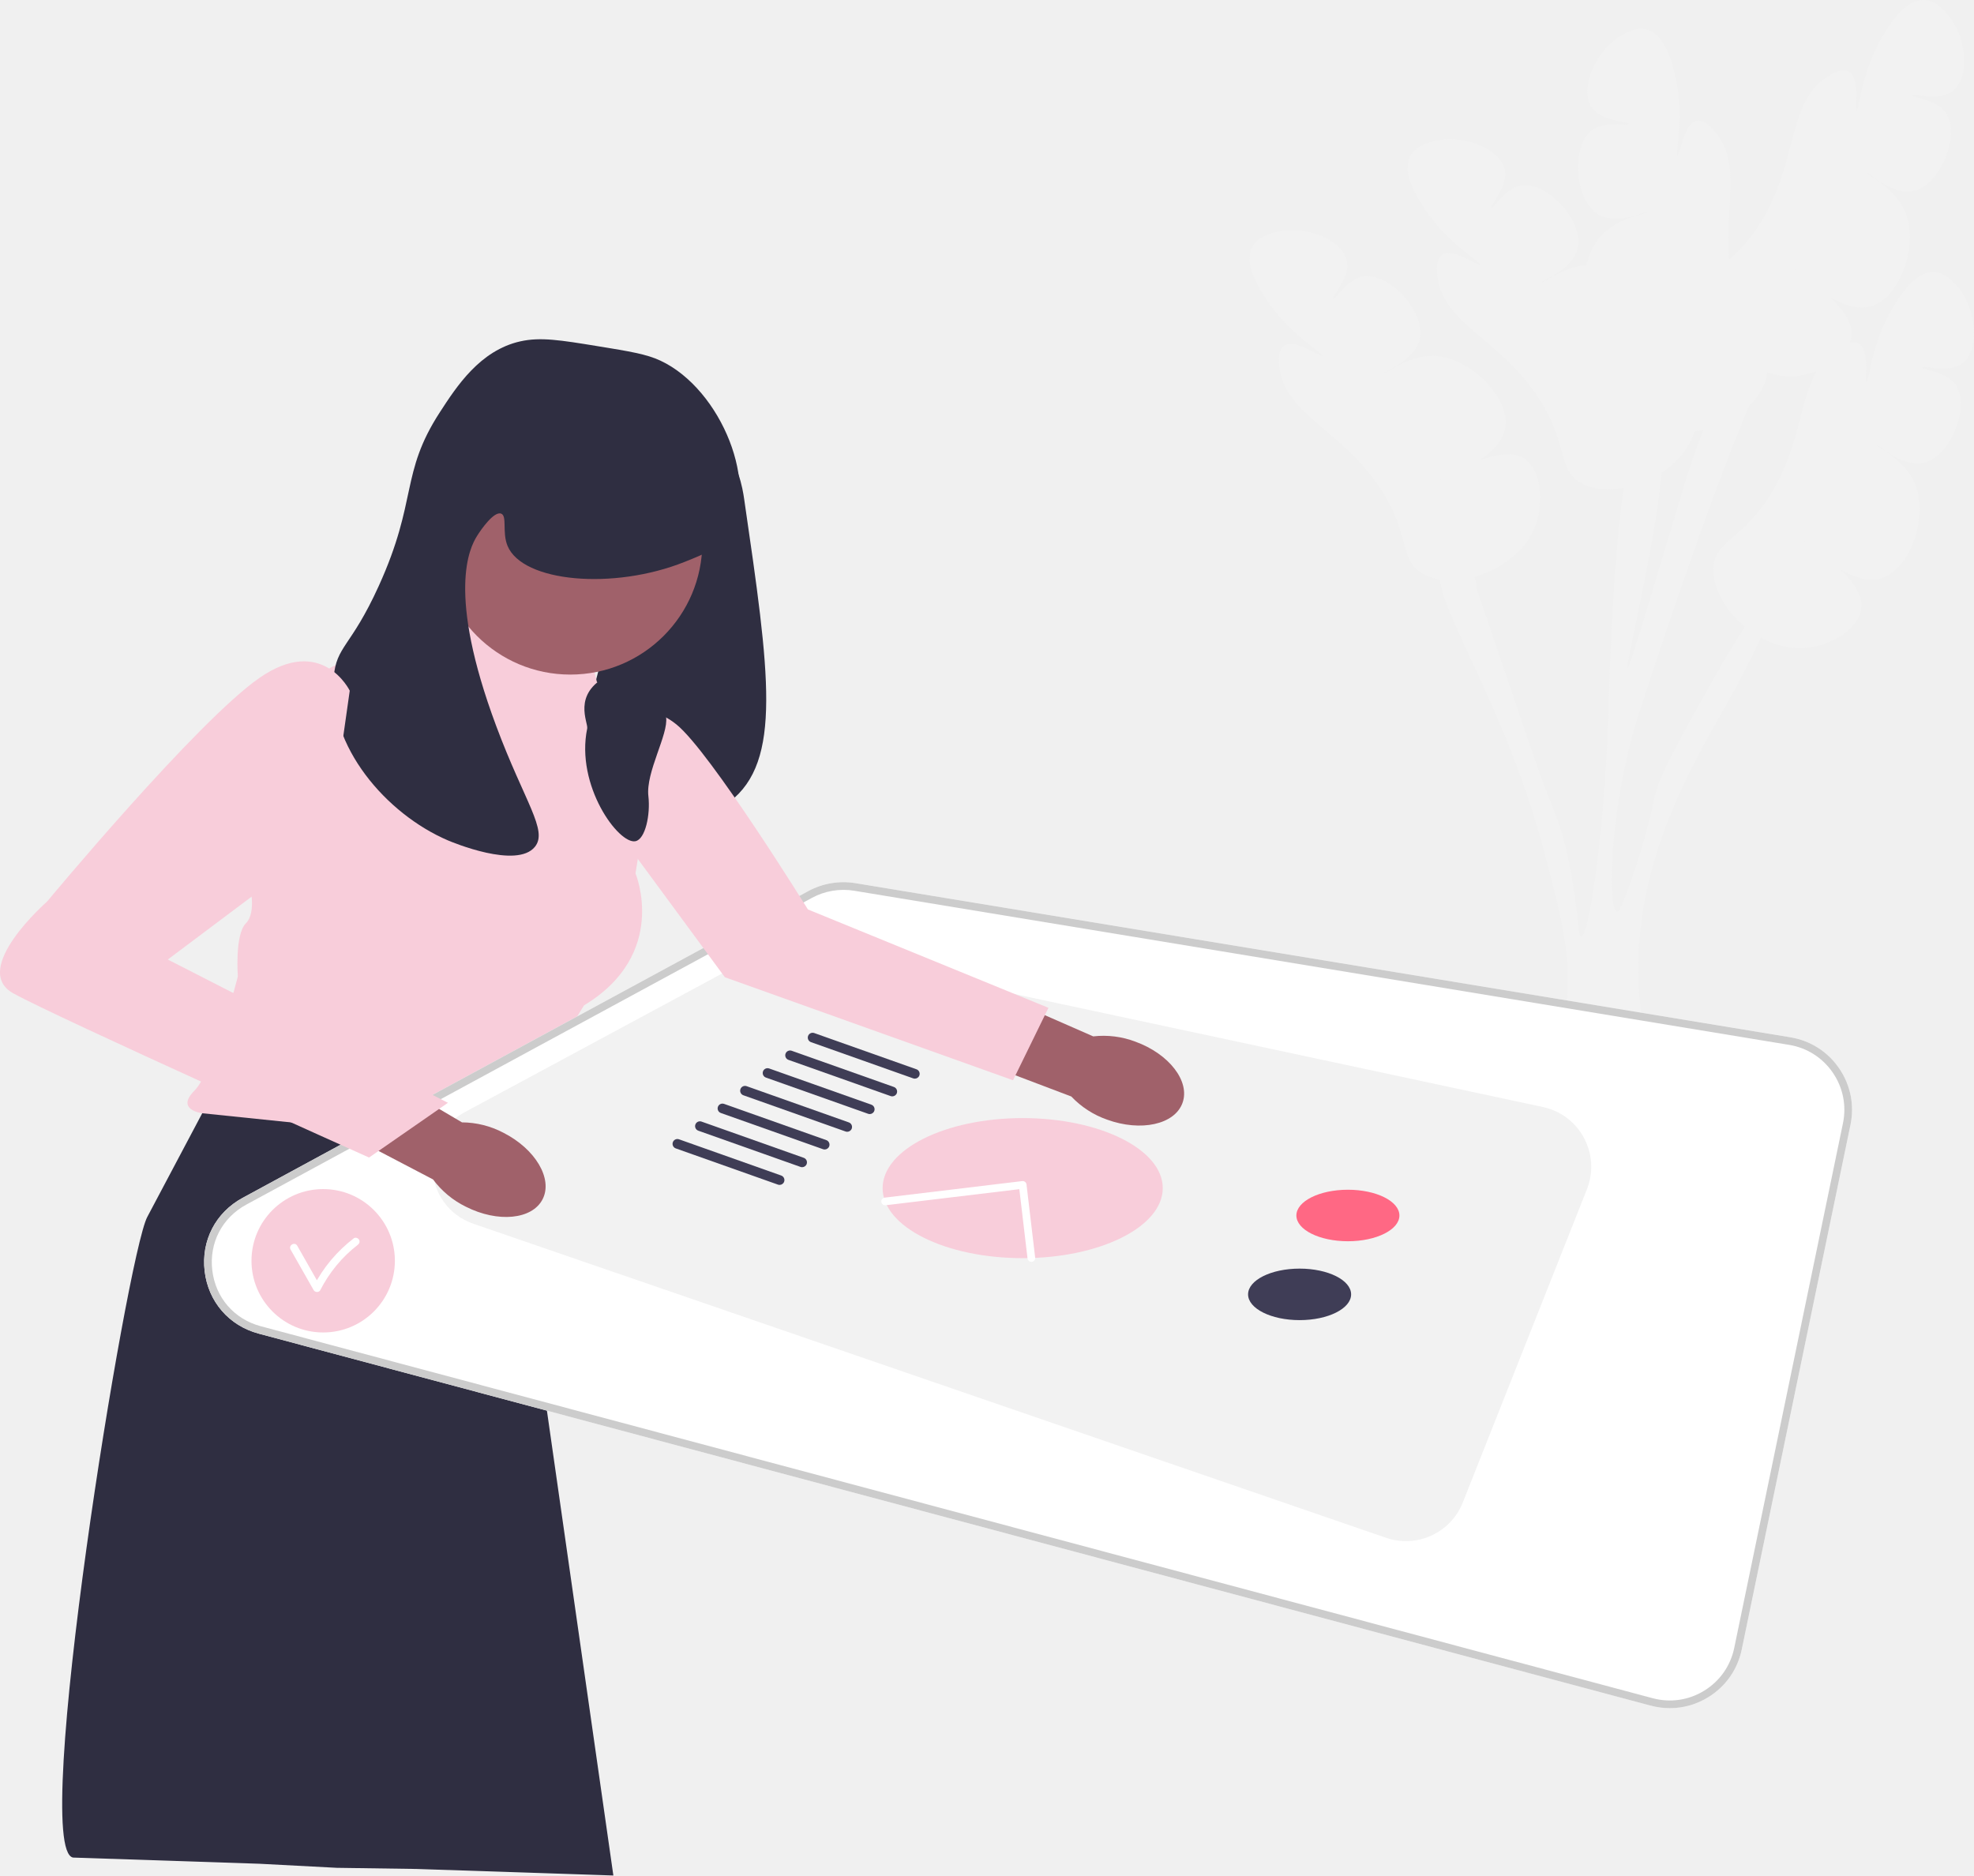
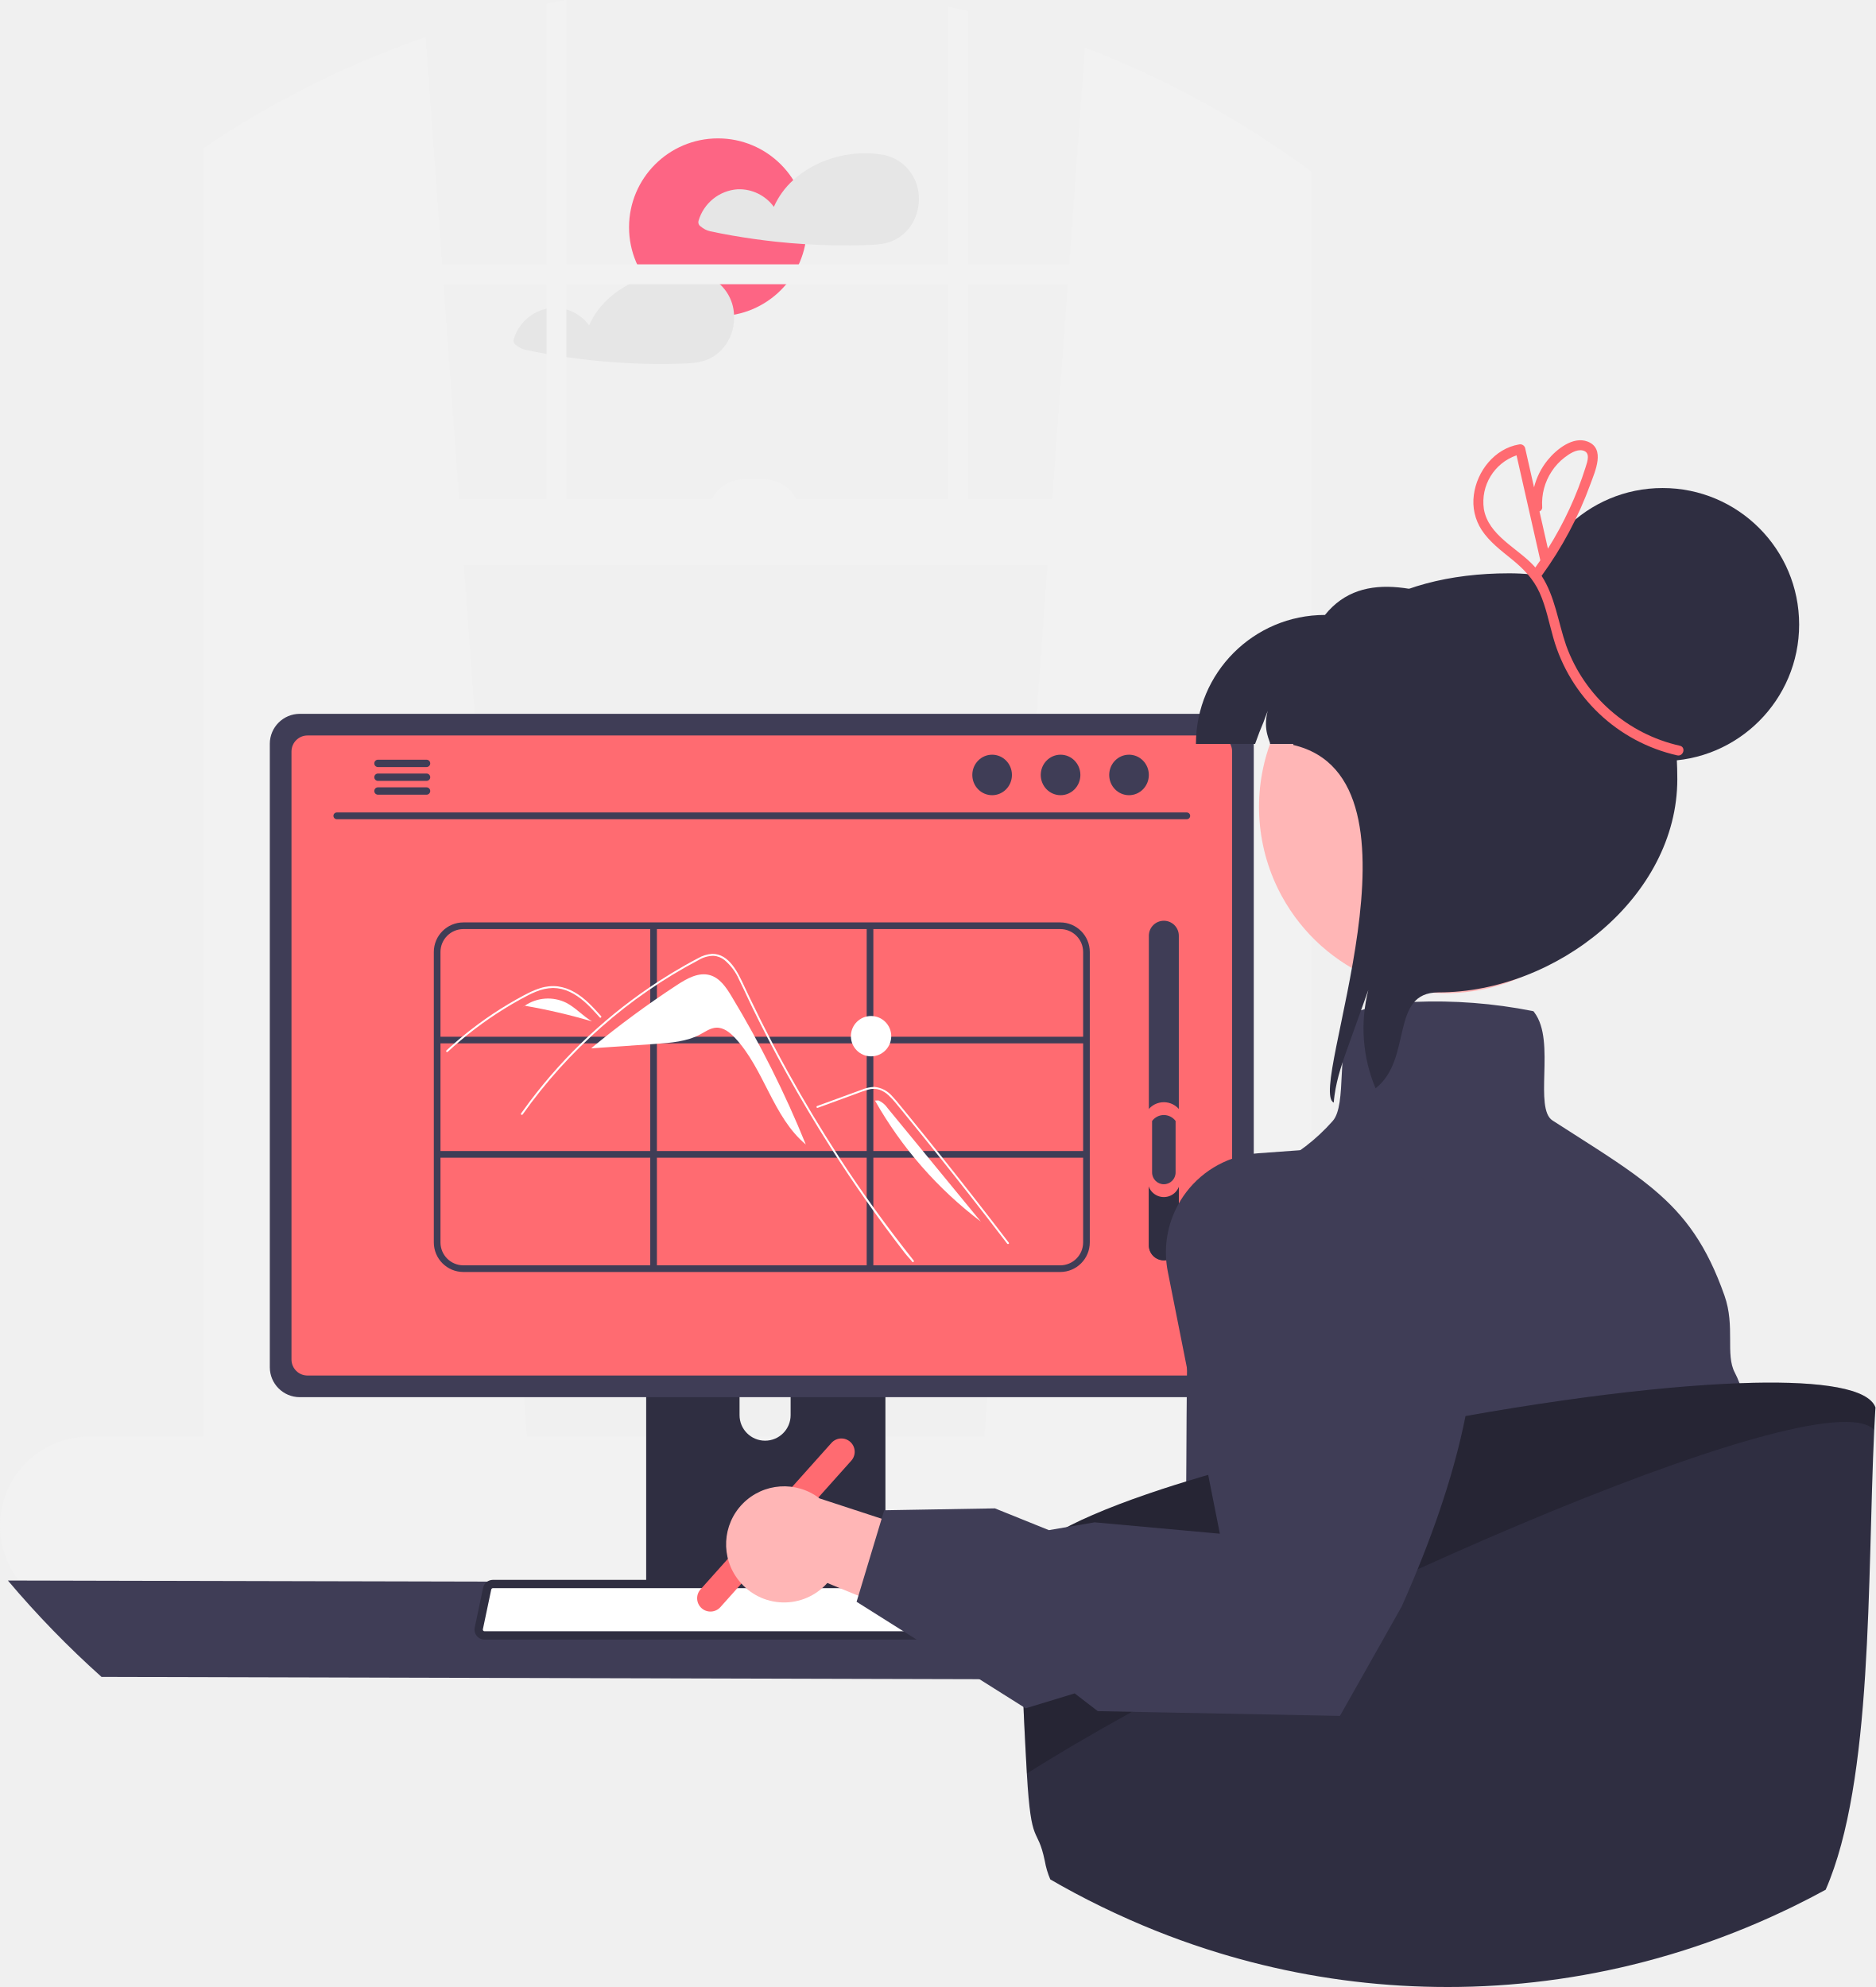
- <svg xmlns="http://www.w3.org/2000/svg" width="770.936" height="732.5" viewBox="0 0 770.936 732.5">
-   <path d="M733.063,173.909c.375-.552,9.704,8.839,18.188,6.907,10.57-2.407,18.302-22.04,12.57-30.437-3.793-5.557-13.227-5.818-13.031-6.861,.21-1.115,10.363,2.623,15.886-1.842,6.71-5.424,5.308-21.922-2.901-30.575-1.642-1.731-4.37-4.607-8.288-4.835-7.695-.447-13.737,9.683-16.392,14.136-8.443,14.157-9.134,29.01-10.176,28.871-.963-.129,1.594-12.558-3.039-15.103-1.015-.557-2.221-.55-3.419-.273,.303-.784,.522-1.592,.632-2.422,.695-5.235-3.464-10.8-8.378-15.464,5.118,3.032,10.903,5.134,16.021,3.631,11.434-3.359,19.042-24.56,13.031-37.574-4.198-9.09-14.904-13.892-14.551-14.412,.375-.552,9.704,8.839,18.188,6.907,10.57-2.407,18.302-22.04,12.57-30.437-3.793-5.557-13.227-5.818-13.031-6.861,.21-1.115,10.363,2.623,15.886-1.842,6.71-5.424,5.308-21.922-2.901-30.575-1.642-1.731-4.37-4.607-8.288-4.835-7.695-.447-13.737,9.683-16.392,14.136-8.443,14.157-9.134,29.01-10.176,28.871-.963-.129,1.594-12.558-3.039-15.103-2.901-1.594-7.363,1.379-8.749,2.302-15.239,10.153-11.016,32.229-25.095,55.716-4.533,7.562-9.049,12.078-12.86,15.494-1.741-21.029,4.671-37.172-5.042-49.399-1.036-1.304-4.371-5.502-7.621-4.875-5.19,1.001-6.57,13.615-7.526,13.442-1.034-.187,2.864-14.536-.828-30.601-1.161-5.053-3.804-16.549-11.265-18.484-3.799-.985-7.278,.915-9.372,2.059-10.468,5.717-16.863,20.989-12.141,28.21,3.887,5.944,14.697,5.501,14.555,6.627-.133,1.052-9.192-1.593-14.508,2.532-8.031,6.234-6.695,27.291,2.627,32.825,7.483,4.442,19.243-1.634,19.43-.994,.177,.604-11.486,1.89-18.271,9.253-2.816,3.057-4.748,7.121-5.84,11.513-9.239,.694-17.147,7.315-17.443,6.804-.335-.577,12.173-4.91,14.111-13.394,2.415-10.568-11.922-26.05-21.974-24.527-6.653,1.008-10.979,9.395-11.833,8.767-.914-.673,6.858-8.2,5.23-15.113-1.978-8.398-17.451-14.289-28.808-10.645-2.272,.729-6.047,1.94-7.951,5.372-3.74,6.74,2.768,16.577,5.629,20.901,9.095,13.747,22.179,20.812,21.602,21.69-.533,.812-10.625-6.882-14.927-3.811-2.694,1.923-1.95,7.233-1.72,8.882,2.539,18.135,24.263,23.904,39.321,46.775,12.262,18.624,7.03,28.732,17.418,33.781,4.46,2.167,10.138,2.586,15.942,1.543l-0,0c-4.492,30.078-5.761,81.517-5.761,81.517-1.268,51.453-7.882,93.827-10.778,93.746-1.608-.049-1.015-13.009-5.886-33.852-3.418-14.613-5.032-13.939-13.908-40.012-14.085-41.359-21.126-62.032-21.141-62.145-.075-.899-.198-2.714-.712-4.55,10.425-2.917,20.548-10.39,24.064-20.877,2.813-8.39,2.074-20.852-4.769-25.342-4.415-2.897-11.233-1.563-17.568,.842,4.952-3.297,9.355-7.598,10.219-12.862,1.932-11.76-13.872-27.809-28.205-28.037-10.011-.159-18.981,7.405-19.297,6.861-.335-.577,12.173-4.91,14.111-13.394,2.415-10.568-11.922-26.05-21.974-24.527-6.652,1.008-10.979,9.395-11.833,8.767-.914-.673,6.858-8.2,5.23-15.113-1.978-8.398-17.451-14.29-28.808-10.645-2.272,.729-6.047,1.94-7.951,5.372-3.74,6.74,2.768,16.577,5.629,20.901,9.095,13.747,22.179,20.812,21.602,21.69-.533,.812-10.625-6.882-14.927-3.811-2.694,1.923-1.95,7.233-1.72,8.882,2.539,18.135,24.263,23.904,39.321,46.775,12.262,18.624,7.03,28.732,17.418,33.781,1.798,.874,3.797,1.455,5.919,1.781l0,.01c.914,14.22,26.532,52.436,40.79,106.77,7.102,27.07,10.988,41.838,8.191,62.402-2.763,20.387-10.435,34.147-10.296,43.232,.011,.85,.085,1.634,.242,2.392l42.107-5.527c.282-.816,.504-1.653,.68-2.513,3.207-15.468-8.492-38.977-2.547-76.892,4.415-28.135,16.511-51.276,22.151-62.057,6.93-13.259,15.117-25.73,23.958-45.096,5.676,3.126,12.112,4.785,18.498,3.983,8.78-1.104,19.689-7.174,20.767-15.288,.695-5.235-3.464-10.8-8.378-15.464,5.118,3.032,10.903,5.134,16.021,3.63,11.434-3.359,19.042-24.56,13.031-37.574-4.198-9.089-14.904-13.892-14.551-14.412Zm-171.31,13.863c-.031-.061,.409-.252,1.175-.563-.722,.405-1.144,.624-1.175,.563Zm139.976-81.866c-.678-.474-1.058-.76-1.017-.814,.041-.054,.405,.259,1.017,.814Zm-43.667,21.705c.753-.341,1.195-.527,1.218-.463,.023,.064-.427,.219-1.218,.463Zm-34.607,24.651c-.031-.061,.409-.252,1.175-.563-.722,.405-1.144,.624-1.175,.563Zm12.113,108.774c-1.011-.228,11.286-49.966,13.303-76.373,5.836-3.826,10.63-9.214,12.832-15.782,.038-.114,.073-.232,.11-.347,1.167-.162,2.328-.382,3.478-.653-4.115,10.405-6.411,17.961-6.411,17.961-10.686,35.204-22.39,75.404-23.312,75.193Zm45.895-16.238c-3.375,5.175-7.329,11.537-12.775,21.268-13.968,24.931-20.945,37.388-22.78,46.27-.482,2.371-3.026,15.199-8.855,31.458-2.979,8.297-4.469,12.445-5.602,12.277-3.209-.488-3.263-33.215,5.619-67.1,1.522-5.769,2.736-9.491,5.044-16.531,3.744-11.485,24.608-75.32,41.021-114.046l.002-.005c3.031-2.905,5.299-6.229,6.412-9.727,.355-1.117,.555-2.15,.635-3.133,3.925,1.248,8.043,1.751,12.141,1.235,2.292-.288,4.728-.917,7.097-1.83-6.554,11.615-6.448,29.008-17.387,47.256-11.464,19.125-22.841,18.795-22.885,30.345-.029,7.67,4.964,16.155,12.318,22.257l-.005,.008Zm23.097-33.454c.041-.054,.405,.259,1.017,.814-.678-.475-1.058-.76-1.017-.814Z" fill="#f2f2f2" />
-   <path d="M264.226,161.609c6.429-1.071,13.425,6.781,16.347,10.06,7.801,8.755,9.43,18.941,10.06,23.264,9.941,68.226,14.911,102.338-5.659,118.205-19.549,15.079-55.281,11.035-62.246-2.515-2.713-5.278-.445-10.8,3.144-21.377,6.632-19.548,10.541-39.922,16.347-59.731,13.258-45.232,12.145-66.262,22.006-67.905Z" fill="#2f2e41" />
-   <path d="M88.804,416.253l-31.286,59.049c-7.986,15.074-45.777,247.272-28.971,250.198l72.796,2.415,30.204,1.585,31.046,.447,76.954,2.553-43.227-302.415-107.516-13.832Z" fill="#2f2e41" />
-   <path d="M165.826,243.032l62.246,2.515,5.03,20.749,14.99,12.229c5.511,4.496,8.215,11.585,7.098,18.609l-6.997,43.983s13.204,31.437-20.12,51.557l-33.324,54.072-115.69-11.946s-10.689-1.258-3.144-8.802c7.545-7.545,16.976-44.641,16.976-44.641,0,0-1.258-16.347,3.144-20.749s1.337-15.719,1.337-15.719l17.902-66.175c3.488-12.895,15.188-21.85,28.546-21.85h19.852l2.154-13.832Z" fill="#f8cdda" />
-   <path d="M644.667,666.158L101.049,520.871c-11.614-3.104-19.708-12.448-21.122-24.387s4.272-22.915,14.84-28.646l220.923-119.815c5.583-3.029,12.111-4.129,18.378-3.094l365.157,60.197c7.795,1.285,14.551,5.581,19.022,12.095s6.05,14.361,4.447,22.098l-42.462,204.904c-1.621,7.821-6.258,14.438-13.056,18.631-4.609,2.843-9.767,4.297-15.016,4.297-2.494,0-5.009-.328-7.494-.992Z" fill="#fff" />
-   <path d="M644.667,666.158L101.049,520.871c-11.614-3.104-19.708-12.448-21.122-24.387s4.272-22.915,14.84-28.646l220.923-119.815c5.583-3.029,12.111-4.129,18.378-3.094l365.157,60.197c7.795,1.285,14.551,5.581,19.022,12.095s6.05,14.361,4.447,22.098l-42.462,204.904c-1.621,7.821-6.258,14.438-13.056,18.631-4.609,2.843-9.767,4.297-15.016,4.297-2.494,0-5.009-.328-7.494-.992Zm54.07-258.071l-365.157-60.198c-5.613-.927-11.459,.058-16.459,2.771l-220.923,119.815c-9.465,5.133-14.558,14.964-13.291,25.656s8.515,19.062,18.917,21.842l543.618,145.287c6.911,1.846,14.072,.796,20.161-2.96,6.089-3.755,10.242-9.682,11.693-16.687l42.462-204.904c1.436-6.928,.021-13.957-3.983-19.791-4.004-5.834-10.055-9.681-17.037-10.831l.244-1.48-.244,1.48Z" fill="#ccc" />
-   <path d="M619.761,464.494l-48.48,122.332c-4.7,11.86-17.895,17.928-29.958,13.778l-356.335-122.604c-19.675-6.77-21.874-33.718-3.555-43.587l114.675-61.781c4.989-2.688,10.772-3.513,16.314-2.328l290.14,62.053c14.438,3.088,22.639,18.411,17.199,32.137Z" fill="#f2f2f2" />
-   <ellipse cx="526.414" cy="474.727" rx="20.12" ry="10.06" fill="#ff6884" />
-   <ellipse cx="507.552" cy="505.535" rx="20.12" ry="10.06" fill="#3f3d56" />
-   <ellipse cx="399.407" cy="464.038" rx="54.701" ry="27.351" fill="#f8cdda" />
-   <path d="M304.466,462.781c.776,0,1.504-.483,1.778-1.257,.348-.982-.166-2.06-1.148-2.408l-39.916-14.147c-.979-.347-2.059,.166-2.408,1.148-.348,.982,.166,2.06,1.148,2.408l39.916,14.147c.208,.074,.421,.109,.63,.109Z" fill="#3f3d56" />
-   <path d="M313.268,455.865c.776,0,1.504-.483,1.778-1.257,.348-.982-.166-2.06-1.148-2.408l-39.916-14.147c-.979-.347-2.059,.166-2.408,1.148-.348,.982,.166,2.06,1.148,2.408l39.916,14.147c.208,.074,.421,.109,.63,.109Z" fill="#3f3d56" />
-   <path d="M322.071,448.949c.776,0,1.504-.483,1.778-1.257,.348-.982-.166-2.06-1.148-2.408l-39.916-14.147c-.98-.346-2.06,.166-2.408,1.148-.348,.982,.166,2.06,1.148,2.408l39.916,14.147c.208,.074,.421,.109,.63,.109Z" fill="#3f3d56" />
-   <path d="M330.873,442.032c.776,0,1.504-.483,1.778-1.257,.348-.982-.166-2.06-1.148-2.408l-39.916-14.147c-.979-.347-2.06,.166-2.408,1.148-.348,.982,.166,2.06,1.148,2.408l39.916,14.147c.208,.074,.421,.109,.63,.109Z" fill="#3f3d56" />
-   <path d="M339.676,435.116c.776,0,1.504-.483,1.778-1.257,.348-.982-.166-2.06-1.148-2.408l-39.916-14.147c-.979-.347-2.059,.166-2.408,1.148-.348,.982,.166,2.06,1.148,2.408l39.916,14.147c.208,.074,.421,.109,.63,.109Z" fill="#3f3d56" />
-   <path d="M348.478,428.2c.776,0,1.504-.483,1.778-1.257,.348-.982-.166-2.06-1.148-2.408l-39.916-14.147c-.98-.346-2.059,.166-2.408,1.148-.348,.982,.166,2.06,1.148,2.408l39.916,14.147c.208,.074,.421,.109,.63,.109Z" fill="#3f3d56" />
-   <path d="M357.281,421.284c.776,0,1.504-.483,1.778-1.257,.348-.982-.166-2.06-1.148-2.408l-39.916-14.147c-.98-.347-2.059,.166-2.408,1.148-.348,.982,.166,2.06,1.148,2.408l39.916,14.147c.208,.074,.421,.109,.63,.109Z" fill="#3f3d56" />
-   <circle cx="222.728" cy="211.909" r="51.557" fill="#a0616a" />
-   <path d="M233.417,135.202c-14.516-2.366-22.311-3.637-30.18-1.886-15.763,3.507-24.907,17.599-31.437,27.665-15.617,24.07-8.556,34.186-23.892,67.905-11.001,24.188-16.548,23.189-17.605,35.839-2.219,26.554,20.369,53.116,44.641,63.504,1.621,.694,26.845,11.249,33.952,2.515,5.21-6.403-3.994-17.423-15.09-47.156-19.511-52.281-10.292-69.754-7.545-74.192,1.735-2.804,6.685-9.774,9.431-8.802,2.484,.879,.334,7.259,2.515,12.575,5.844,14.243,41.363,17.406,69.162,6.287,8.198-3.279,13.228-5.291,16.976-10.689,12.716-18.315-2.465-56.698-26.407-67.905-5.447-2.549-11.805-3.586-24.521-5.659Z" fill="#2f2e41" />
-   <path id="b-282" d="M196.554,442.382c12.539,6.36,19.422,17.986,15.373,25.965-4.049,7.979-17.494,9.29-30.037,2.926-5.045-2.474-9.425-6.119-12.772-10.632l-52.79-27.619,13.489-24.496,50.609,29.829c5.621,.035,11.151,1.417,16.128,4.028Z" fill="#a0616a" />
-   <path id="c-283" d="M443.448,406.845c13.209,4.818,21.43,15.538,18.363,23.944-3.067,8.406-16.26,11.312-29.473,6.491-5.304-1.853-10.088-4.95-13.95-9.031l-55.709-21.12,10.468-25.932,53.808,23.573c5.585-.636,11.241,.075,16.494,2.074Z" fill="#a0616a" />
-   <path d="M136.589,269.754s-10.689-22.006-35.21-5.03c-24.521,16.976-82.995,87.396-82.995,87.396,0,0-30.18,26.407-13.204,35.839s138.954,64.132,138.954,64.132l30.809-21.377-109.402-55.959,62.843-47.156,8.206-57.845Z" fill="#f8cdda" />
-   <path d="M243.477,282.958s7.481-10.689,20.717,0,51.33,72.235,51.33,72.235l93.944,38.425-13.832,28.294-112.546-40.24-49.042-66.647,9.431-32.066Z" fill="#f8cdda" />
-   <path d="M237.504,263.781c-14.259,7.281-7.698,18.46-8.174,20.749-4.634,22.29,12.306,45.377,18.862,44.012,3.846-.801,5.868-10.381,5.03-17.605-1.087-9.365,7.919-24.188,6.916-30.809-2.461-16.243,12.386-16.547,9.431-22.635-1.732-3.568-23.569,1.949-32.066,6.287Z" fill="#2f2e41" />
-   <path d="M402.787,492.835c.059,0,.119-.003,.178-.011,.823-.097,1.411-.843,1.313-1.666l-3.382-28.554c-.047-.396-.249-.756-.562-1.002-.313-.246-.709-.356-1.107-.311l-53.709,6.459c-.822,.099-1.409,.846-1.31,1.668,.099,.823,.847,1.414,1.668,1.311l52.217-6.279,3.205,27.062c.09,.763,.738,1.323,1.488,1.323Z" fill="#fff" />
-   <g>
-     <circle cx="126.217" cy="492.413" r="28" fill="#f8cdda" />
-     <path d="M113.495,488.046l9,15.827c.535,.942,2.073,1.01,2.59,0,3.515-6.864,8.479-12.94,14.598-17.649,.647-.498,.975-1.284,.538-2.052-.362-.636-1.411-1.031-2.052-.538-6.536,5.03-11.911,11.376-15.674,18.726h2.59l-9-15.827c-.954-1.678-3.547-.168-2.59,1.514h0Z" fill="#fff" />
-   </g>
+ <svg xmlns="http://www.w3.org/2000/svg" data-name="Layer 1" width="563.232" height="596.817" viewBox="0 0 563.232 596.817">
+   <circle cx="215.615" cy="68.266" r="26.701" fill="#fd6584" />
+   <path d="M601.119,230.112a13.235,13.235,0,0,0-11.17-9.29,1.081,1.081,0,0,0-.18,0,1.418,1.418,0,0,0-.22-.05c-8.94-1.16-18.88,1.66-25.57,7.8a23.958,23.958,0,0,0-5.83,8.04,12.917,12.917,0,0,0-10.83-5.28,13.184,13.184,0,0,0-11.8,9.51,1.526,1.526,0,0,0,.69,1.69,6.673,6.673,0,0,0,2.79,1.42c2.21.47,4.44.9,6.67,1.29q6.54,1.14,13.15,1.85,4.365.465,8.75.74c6.04.38,12.11.47,18.16.28,3-.1,5.88-.2,8.62-1.52a12.798,12.798,0,0,0,4.95-4.31A14.548,14.548,0,0,0,601.119,230.112Z" transform="translate(-325.7462 -174.4889)" fill="#e6e6e6" />
+   <path d="M546.189,269.012a13.652,13.652,0,0,0-.56-3.3,13.26,13.26,0,0,0-11.18-9.29.965.965,0,0,0-.17,0,1.887,1.887,0,0,0-.23-.05,33.194,33.194,0,0,0-14.69,1.51c-7.26,2.43-13.63,7.33-16.7,14.33a12.922,12.922,0,0,0-10.84-5.28,13.183,13.183,0,0,0-11.8,9.51,1.555,1.555,0,0,0,.69,1.69,6.733,6.733,0,0,0,2.79,1.42c2.22.47,4.44.9,6.68,1.29q6.54,1.14,13.14,1.85a195.164,195.164,0,0,0,26.92,1.02c2.99-.1,5.88-.2,8.62-1.52a12.77,12.77,0,0,0,4.94-4.31A14.264,14.264,0,0,0,546.189,269.012Z" transform="translate(-325.7462 -174.4889)" fill="#e6e6e6" />
+   <path d="M743.876,605.969h-24.34V225.999c-1.64-1.21-3.29-2.41-4.96-3.58q-.495-.345-.99-.69a288.322,288.322,0,0,0-62.01-32.94l-4.72,65.1-0.0.004H616.486V177.879c-1.98-.49-3.96-.95-5.96-1.38v77.394h-114.68V174.489c-1.99.37-3.98.75-5.96,1.16v78.244H458.517l-0-.004-4.95-68.27a287.687,287.687,0,0,0-60.78,29.46c-.66.42-1.32.84-1.98,1.28-1.33.86-2.66,1.74-3.97,2.63v386.98h-34.27a26.803,26.803,0,0,0-24.89,36.79,25.54,25.54,0,0,0,1.75,3.56,27.095,27.095,0,0,0,3.02,4.18,26.76,26.76,0,0,0,20.12,9.11h391.31a26.82,26.82,0,0,0,0-53.64ZM640.316,344.271l-18.93,261.698h-137.4l-18.93-261.698Zm6.11-84.419-4.67,64.556h-25.27V259.852Zm-35.9,0v64.556H564.894a10.916,10.916,0,0,0-9.723-5.959h-5.959a10.916,10.916,0,0,0-9.723,5.959H495.846V259.852Zm-120.64,64.556h-26.27l-4.67-64.556h30.94Z" transform="translate(-325.7462 -174.4889)" fill="#f2f2f2" />
+   <path d="M328.114,649.216a289.004,289.004,0,0,0,28.12,28.95l379.58,1a289.003,289.003,0,0,0,28.12-28.95Z" transform="translate(-325.7462 -174.4889)" fill="#3f3d56" />
+   <path d="M519.804,552.406v102.56h71.85v-102.56a3.448,3.448,0,0,0-2.43-3.3,3.175,3.175,0,0,0-1.03-.16h-64.92A3.463,3.463,0,0,0,519.804,552.406Zm28.04,35.24a7.67,7.67,0,0,1,15.34,0v11.9a7.67,7.67,0,0,1-15.34,0Z" transform="translate(-325.7462 -174.4889)" fill="#2f2e41" />
+   <path d="M519.584,651.686v9.89a1.946,1.946,0,0,0,1.93,1.94h68.43a1.94,1.94,0,0,0,1.93-1.94v-9.89Z" transform="translate(-325.7462 -174.4889)" fill="#3f3d56" />
+   <path d="M406.774,397.886v187.26a9.007,9.007,0,0,0,9,9h277.5a9.007,9.007,0,0,0,9-9v-187.26a9.011,9.011,0,0,0-9-8.99h-277.5A9.012,9.012,0,0,0,406.774,397.886Z" transform="translate(-325.7462 -174.4889)" fill="#3f3d56" />
+   <path d="M413.284,400.216v182.62a4.818,4.818,0,0,0,4.81,4.81h272.87a4.818,4.818,0,0,0,4.81-4.81v-182.62a4.82,4.82,0,0,0-4.81-4.82h-272.87A4.821,4.821,0,0,0,413.284,400.216Z" transform="translate(-325.7462 -174.4889)" fill="#ff6b71" />
+   <path d="M468.924,665.846a2.948,2.948,0,0,0,2.32,1.11h162.34a2.987,2.987,0,0,0,2.92-3.6l-2.52-11.97a2.993,2.993,0,0,0-1.86-2.17,2.894,2.894,0,0,0-1.06-.2h-157.31a2.894,2.894,0,0,0-1.06.2,2.992,2.992,0,0,0-1.86,2.17l-2.52,11.97A2.985,2.985,0,0,0,468.924,665.846Z" transform="translate(-325.7462 -174.4889)" fill="#2f2e41" />
+   <path d="M473.754,651.516a.395.395,0,0,0-.145.025.508.508,0,0,0-.328.353l-2.521,11.977a.478.478,0,0,0,.102.396l.011.014a.449.449,0,0,0,.371.176H633.584a.467.467,0,0,0,.37-.175.459.459,0,0,0,.106-.397l-2.522-11.983a.498.498,0,0,0-.304-.349.436.436,0,0,0-.17-.035Z" transform="translate(-325.7462 -174.4889)" fill="#fff" />
+   <path d="M426.867,420.552H682.191a1.016,1.016,0,0,0,0-2.031H426.867a1.016,1.016,0,0,0,0,2.031Z" transform="translate(-325.7462 -174.4889)" fill="#3f3d56" />
+   <ellipse cx="339.064" cy="232.765" rx="5.95" ry="6.083" fill="#3f3d56" />
+   <ellipse cx="318.508" cy="232.765" rx="5.95" ry="6.083" fill="#3f3d56" />
+   <ellipse cx="297.952" cy="232.765" rx="5.95" ry="6.083" fill="#3f3d56" />
+   <path d="M438.156,403.786a1.095,1.095,0,0,0,1.09,1.1h14.6a1.105,1.105,0,0,0,0-2.21h-14.6A1.103,1.103,0,0,0,438.156,403.786Z" transform="translate(-325.7462 -174.4889)" fill="#3f3d56" />
+   <path d="M438.156,407.936a1.095,1.095,0,0,0,1.09,1.1h14.6a1.105,1.105,0,0,0,0-2.21h-14.6A1.103,1.103,0,0,0,438.156,407.936Z" transform="translate(-325.7462 -174.4889)" fill="#3f3d56" />
+   <path d="M438.156,412.076a1.103,1.103,0,0,0,1.09,1.11h14.6a1.105,1.105,0,0,0,0-2.21h-14.6A1.095,1.095,0,0,0,438.156,412.076Z" transform="translate(-325.7462 -174.4889)" fill="#3f3d56" />
+   <path d="M644.148,451.546H464.91a8.892,8.892,0,0,0-8.881,8.881v87.237a8.892,8.892,0,0,0,8.881,8.882H644.148a8.892,8.892,0,0,0,8.881-8.882V460.428A8.892,8.892,0,0,0,644.148,451.546Zm6.881,8.881v25.452h-63v-32.333h56.119A6.889,6.889,0,0,1,651.029,460.428Zm-128,59.786v-32.334h63v32.334Zm63,2v32.333h-63v-32.333Zm-65-2h-63v-32.334h63Zm2-34.334v-32.333h63v32.333Zm65,2h63v32.334h-63Zm-123.119-34.333H521.029v32.333h-63V460.428A6.889,6.889,0,0,1,464.91,453.546ZM458.029,547.664V522.213h63v32.333H464.91A6.889,6.889,0,0,1,458.029,547.664Zm186.119,6.882H588.029v-32.333h63v25.451A6.889,6.889,0,0,1,644.148,554.546Z" transform="translate(-325.7462 -174.4889)" fill="#3f3d56" />
+   <path d="M545.419,473.695c-1.591-2.631-3.475-5.439-6.427-6.298-3.418-.995-6.93.981-9.908,2.931a288.726,288.726,0,0,0-25.695,18.932l.009.102,19.174-1.322c4.618-.318,9.394-.681,13.475-2.865,1.549-.829,3.058-1.936,4.813-2.013,2.18-.096,4.081,1.427,5.575,3.017,8.837,9.41,11.394,23.799,21.307,32.066A314.616,314.616,0,0,0,545.419,473.695Z" transform="translate(-325.7462 -174.4889)" fill="#fff" />
+   <path d="M599.736,553.506c-.977-1.234-1.376-1.523-2.34-2.768q-11.773-15.226-22.131-31.481-7.036-11.04-13.373-22.503-3.017-5.45-5.869-10.985-2.213-4.292-4.327-8.635c-.403-.827-.795-1.658-1.184-2.491-.918-1.958-1.82-3.926-2.787-5.858a16.114,16.114,0,0,0-4.47-5.989,6.098,6.098,0,0,0-3.177-1.222,8.862,8.862,0,0,0-4.599,1.318,148.048,148.048,0,0,0-29.112,20.075A151.559,151.559,0,0,0,482.714,509.22c-.209.298-.703.013-.492-.287q1.246-1.762,2.542-3.487A152.397,152.397,0,0,1,523.671,469.155q3.785-2.453,7.711-4.675c1.319-.747,2.645-1.485,3.993-2.177a9.728,9.728,0,0,1,4.234-1.312c5.137-.08,7.797,5.738,9.624,9.653q.861,1.848,1.743,3.685,3.334,6.973,6.924,13.818,2.216,4.226,4.529,8.404,7.198,13.007,15.301,25.488c7.156,11.022,14.256,20.758,22.408,31.064C600.364,553.388,599.962,553.795,599.736,553.506Z" transform="translate(-325.7462 -174.4889)" fill="#fff" />
+   <path d="M505.858,480.093c-.298-.333-.595-.665-.895-.998-2.369-2.62-4.911-5.209-8.164-6.711a11.844,11.844,0,0,0-4.962-1.15,14.161,14.161,0,0,0-5.152,1.124c-.776.31-1.534.662-2.281,1.036-.854.43-1.692.888-2.527,1.35q-2.35,1.3-4.639,2.715-4.554,2.815-8.824,6.059-2.213,1.683-4.335,3.475-1.973,1.665-3.867,3.42c-.27.249-.673-.154-.403-.403.333-.31.669-.618,1.006-.922q1.426-1.289,2.898-2.529,2.684-2.264,5.506-4.354,4.389-3.251,9.08-6.061,2.344-1.403,4.753-2.688c.485-.259.975-.511,1.472-.751a23.46,23.46,0,0,1,3.498-1.424,12.445,12.445,0,0,1,5.284-.519,13.756,13.756,0,0,1,4.875,1.686c3.194,1.785,5.671,4.546,8.082,7.24C506.505,479.962,506.103,480.367,505.858,480.093Z" transform="translate(-325.7462 -174.4889)" fill="#fff" />
+   <path d="M571.304,507.242l7.654-2.799,3.8-1.39a38.862,38.862,0,0,1,3.752-1.292,5.919,5.919,0,0,1,3.396.043,7.827,7.827,0,0,1,2.649,1.642,21.495,21.495,0,0,1,2.172,2.32c.827.994,1.643,1.999,2.461,3q5.069,6.199,10.072,12.452,5.003,6.253,9.938,12.559,4.948,6.321,9.827,12.696.598.781,1.195,1.563c.22.288.715.004.492-.288q-4.916-6.438-9.9-12.824-4.997-6.401-10.062-12.748-5.065-6.347-10.199-12.638-1.279-1.567-2.562-3.131c-.722-.879-1.435-1.768-2.227-2.587a8.025,8.025,0,0,0-5.441-2.867,10.501,10.501,0,0,0-3.701.814c-1.28.463-2.556.934-3.834,1.402l-7.707,2.819-1.927.705c-.342.125-.194.676.152.55Z" transform="translate(-325.7462 -174.4889)" fill="#fff" />
+   <path d="M495.792,475.68a12.357,12.357,0,0,0-12.445.89,177.498,177.498,0,0,1,20.194,4.713C500.786,479.669,498.631,477.139,495.792,475.68Z" transform="translate(-325.7462 -174.4889)" fill="#fff" />
+   <path d="M483.309,476.563l-.749.609c.253-.213.517-.413.787-.602Z" transform="translate(-325.7462 -174.4889)" fill="#fff" />
+   <path d="M592.265,507.27a6.371,6.371,0,0,0-2.695-2.25l-1.052.041a119.342,119.342,0,0,0,31.787,36.34Z" transform="translate(-325.7462 -174.4889)" fill="#fff" />
+   <circle cx="261.597" cy="311.227" r="6.059" fill="#fff" />
+   <path d="M675.268,553.046a4.507,4.507,0,0,0,4.5-4.5v-93a4.5,4.5,0,1,0-9,0v93A4.507,4.507,0,0,0,675.268,553.046Z" transform="translate(-325.7462 -174.4889)" fill="#3f3d56" />
+   <path d="M675.268,553.046a4.507,4.507,0,0,0,4.5-4.5v-19.72a5.581,5.581,0,0,0-9,0v19.72A4.507,4.507,0,0,0,675.268,553.046Z" transform="translate(-325.7462 -174.4889)" fill="#2f2e41" />
+   <path d="M675.268,534.046a4.847,4.847,0,0,0,4.84-4.84V507.998a6.002,6.002,0,0,0-9.679,0V529.207A4.847,4.847,0,0,0,675.268,534.046Z" transform="translate(-325.7462 -174.4889)" fill="#ff6b71" />
+   <path d="M675.268,530.19a3.535,3.535,0,0,0,3.53-3.53V511.191a4.378,4.378,0,0,0-7.06,0v15.469A3.535,3.535,0,0,0,675.268,530.19Z" transform="translate(-325.7462 -174.4889)" fill="#3f3d56" />
+   <path d="M536.445,657.525a4.004,4.004,0,0,1-.317-5.648L575.444,607.885a4,4,0,0,1,5.965,5.331l-39.316,43.992A4.004,4.004,0,0,1,536.445,657.525Z" transform="translate(-325.7462 -174.4889)" fill="#ff6b71" />
+   <path d="M862.596,729.955c0,7.29-1.72,12.87-1.51,17.33a287.268,287.268,0,0,1-36.3,13.02c-1.4.4-2.8.78-4.21,1.16-7.63-23.36-15.27-44.75-18.28-47.02-6.89-5.17-10.34,16.22-10.34,11.05,0-5.17,3.45-5.17-5.16-12.06-8.62-6.89-3.45-37.9-3.45-37.9l-12.06-31.01,13.49-49.46,17.52-64.25h17.23s.51.37,1.36,1.06c4.31,3.52,17.31,15.28,15.87,28.23-.43,3.86.53,15.08,2.2,30.02,5.08,45.11,16.75,94.15,16.75,107.09C855.706,714.445,862.596,719.615,862.596,729.955Z" transform="translate(-325.7462 -174.4889)" fill="#e6e6e6" />
+   <path d="M848.148,589.956c-.02-.05-.03-.09-.05-.13a26.641,26.641,0,0,0-1.35-3.04c-2.91-5.47.17-13.87-3.11-23.15-5.3-15.04-11.76-23.91-21.23-31.86-.28-.24-.56-.47-.85-.71l-.01-.01c-6.32-5.19-13.94-10.04-23.4-16.08-1.97-1.26-4.03-2.57-6.17-3.95-2.76-1.77-2.61-7.67-2.45-13.91.18-6.93.37-14.11-3.03-18.59l-.22-.29-.35-.09a150.437,150.437,0,0,0-35.42-2.73h-.01a69.659,69.659,0,0,0-14.93,2.19c-.36.1-.72.2-1.07.32-.27.07-.54.16-.81.25l-.22.08-.17.16c-3.29,3.29-4.05,9.19-4.41,15.34v.01q-.105,1.68-.18,3.36c-.28,5.98-.54,11.63-2.74,14.08a57.788,57.788,0,0,1-17.47,13.44c-10.33,5.1-18.5,4.94-18.62,4.94l-.95-.03-.09.94c-6.86,13.07-6.6,46.79-6.81,82.9q-.015,3.015-.04,6.06c-.12,16.82-.44,33.93-1.7,49.52-.55,6.7-1.26,13.11-2.21,19.1-4.62,29.17-25.55,4.95-35.56,24.36a24.526,24.526,0,0,0,1.65,5.55c1.15.68,2.33,1.34,3.5,2q7.785,4.335,15.86,8.09c.3.14.6.28.9.41a236.736,236.736,0,0,0,30.46,11.62c2.03.62,4.06,1.21,6.11,1.77a233.586,233.586,0,0,0,55.61,8.33,1.701,1.701,0,0,1,.23-.01,288.585,288.585,0,0,0,65.84-9.49q.45-.12.9-.24c1.41-.38,2.81-.76,4.21-1.16a287.279,287.279,0,0,0,36.3-13.02,9.238,9.238,0,0,0,.13,1.31,3.03,3.03,0,0,0,.06.42c.02-.16.04-.32.05-.48.06-.47.11-.95.16-1.43C870.608,666.426,857.898,615.756,848.148,589.956Z" transform="translate(-325.7462 -174.4889)" fill="#3f3d56" />
+   <path d="M710.714,443.689a55.983,55.983,0,1,0-2.845-47.693c-.256.641-.487,1.281-.718,1.948A55.906,55.906,0,0,0,710.714,443.689Z" transform="translate(-325.7462 -174.4889)" fill="#ffb6b6" />
+   <path d="M702.667,397.943c2.409-6.74,1.358-3.229,3.793-9.944-1.589,5.946.923,9.277.692,9.944h66.658V359.194c-19.529-7.74-38.621-14.326-50.154,0A38.751,38.751,0,0,0,684.907,397.943Z" transform="translate(-325.7462 -174.4889)" fill="#2f2e41" />
+   <path d="M726.296,505.657c.051-.718.128-1.461.231-2.178.718-5.279,2.511-10.354,4.331-15.377,1.922-5.407,3.87-10.841,5.817-16.248a46.519,46.519,0,0,0,2.178,29.523c11.251-8.765,4.152-28.806,18.862-28.806,35.366,0,71.758-28.678,71.758-64.069,0-35.366-15.172-61.814-50.538-61.814-35.392,0-64.095,16.197-64.787,51.563C757.716,408.502,718.069,502.069,726.296,505.657Z" transform="translate(-325.7462 -174.4889)" fill="#2f2e41" />
+   <circle cx="499.308" cy="187.588" r="41.004" fill="#2f2e41" />
+   <path d="M888.978,597.236q-.21,3.165-.37,6.74c-2.12,44.89-.29,105.32-14.58,138.11q-4.8,2.625-9.7,5.02-.195.09-.36.18c-.88.43-1.76.85-2.64,1.25a.3.3,0,0,1-.11.06,238.808,238.808,0,0,1-29.81,11.71c-1.25.4-2.51.78-3.77,1.16q-.405.12-.81.24a233.934,233.934,0,0,1-59.04,9.49c-1.04.03-2.06.05-3.05.07-.35.01-.69.02-1.03.02-1.12.01-2.23.02-3.35.02q-3.39,0-6.75-.1a233.586,233.586,0,0,1-55.61-8.33c-2.05-.56-4.08-1.15-6.11-1.77a236.736,236.736,0,0,1-30.46-11.62c-.3-.13-.6-.27-.9-.41q-8.07-3.75-15.86-8.09c-1.17-.66-2.35-1.32-3.5-2a24.526,24.526,0,0,1-1.65-5.55c-2.27-10.91-4.09-3.55-5.39-26.25-1.19-20.81-1.95-41.68-2.23-53.61-.09-3.18-.12-5.73-.13-7.47,1.06-7.58,18.1-16.18,42.95-24.35,2.35-.77,4.78-1.54,7.27-2.3,6.72-2.07,13.9-4.1,21.4-6.06,19.1-5,40.31-9.59,61.36-13.38,10.39-1.86,20.74-3.53,30.79-4.95,17.63-2.5,34.31-4.23,48.58-4.94,1.37-.07,2.71-.13,4.03-.17,1.42-.06,2.81-.1,4.17-.13C872.878,589.376,886.918,591.516,888.978,597.236Z" transform="translate(-325.7462 -174.4889)" fill="#2f2e41" />
+   <path d="M888.978,597.236q-.21,3.165-.37,6.74c-15.58-16.78-183.42,58.18-254.48,103.21-1.19-20.81-1.95-41.68-2.23-53.61-.09-3.18-.12-5.73-.13-7.47,1.06-7.58,18.1-16.18,42.95-24.35,2.35-.77,4.78-1.54,7.27-2.3,6.72-2.07,13.9-4.1,21.4-6.06,19.1-5,40.31-9.59,61.36-13.38,10.39-1.86,20.74-3.53,30.79-4.95,17.63-2.5,34.31-4.23,48.58-4.94,1.37-.07,2.71-.13,4.03-.17,1.42-.06,2.81-.1,4.17-.13C872.878,589.376,886.918,591.516,888.978,597.236Z" transform="translate(-325.7462 -174.4889)" opacity="0.2" />
+   <path d="M547.647,649.249a17.324,17.324,0,0,0,26.555.706l56.948,23.389-6.145-31.396-53.137-17.397A17.418,17.418,0,0,0,547.647,649.249Z" transform="translate(-325.7462 -174.4889)" fill="#ffb6b6" />
+   <path d="M737.082,518.509l-.312-.033-33.209,2.411a29.807,29.807,0,0,0-21.561,11.675,29.215,29.215,0,0,0-3.075,4.997l-.009.005a29.804,29.804,0,0,0-2.456,18.888l15.634,78.703-37.618-3.418-13.732,2.347-16.205-6.538-33.251.566-.771,2.549-6.975,23.123-.548,1.817,50.775,31.997,14.721-4.478,6.935,5.327.333.009L669.51,688.727l58.648,1.15,16.031-28.401,2.505-4.453c18.618-41.709,23.213-70.826,21.755-90.885-.764-10.599-3.214-18.655-6.181-24.727C753.096,522.648,737.727,518.667,737.082,518.509Z" transform="translate(-325.7462 -174.4889)" fill="#3f3d56" />
+   <path d="M830.24,398.481a47.347,47.347,0,0,1-34.173-30.183c-2.406-6.978-3.314-14.64-7.352-20.85a111.467,111.467,0,0,0,14.655-27.541c1.382-3.802,4.617-10.705-.868-12.797-4.37-1.667-9.335,2.356-11.926,5.529a21.057,21.057,0,0,0-4.133,8.231q-1.34-5.918-2.68-11.835a1.536,1.536,0,0,0-1.845-1.048c-7.322,1.248-12.632,8.028-13.554,15.169a15.454,15.454,0,0,0,2.356,10.522c2.352,3.578,5.796,6.144,9.074,8.81,3.486,2.836,6.44,5.856,8.314,10.003,1.948,4.31,2.825,9.027,4.117,13.552a50.208,50.208,0,0,0,37.219,35.331C831.325,401.786,832.129,398.894,830.24,398.481Zm-41.347-71.716a17.411,17.411,0,0,1,2.837-10.665,16.892,16.892,0,0,1,3.853-4.174c1.432-1.094,3.545-2.544,5.44-2.142,2.458.521,1.469,3.265.947,4.919q-1.033,3.274-2.272,6.479a106.456,106.456,0,0,1-5.59,12.107c-1.098,2.038-2.271,4.032-3.496,5.994q-1.267-5.594-2.534-11.188A1.256,1.256,0,0,0,788.893,326.766Zm-17.52.597a14.814,14.814,0,0,1,9.817-16.111q3.572,15.77,7.143,31.541c-.491.725-.998,1.439-1.507,2.152-.133-.153-.255-.311-.393-.462C781.44,339.048,772.731,335.342,771.374,327.363Z" transform="translate(-325.7462 -174.4889)" fill="#ff6b71" />
</svg>
